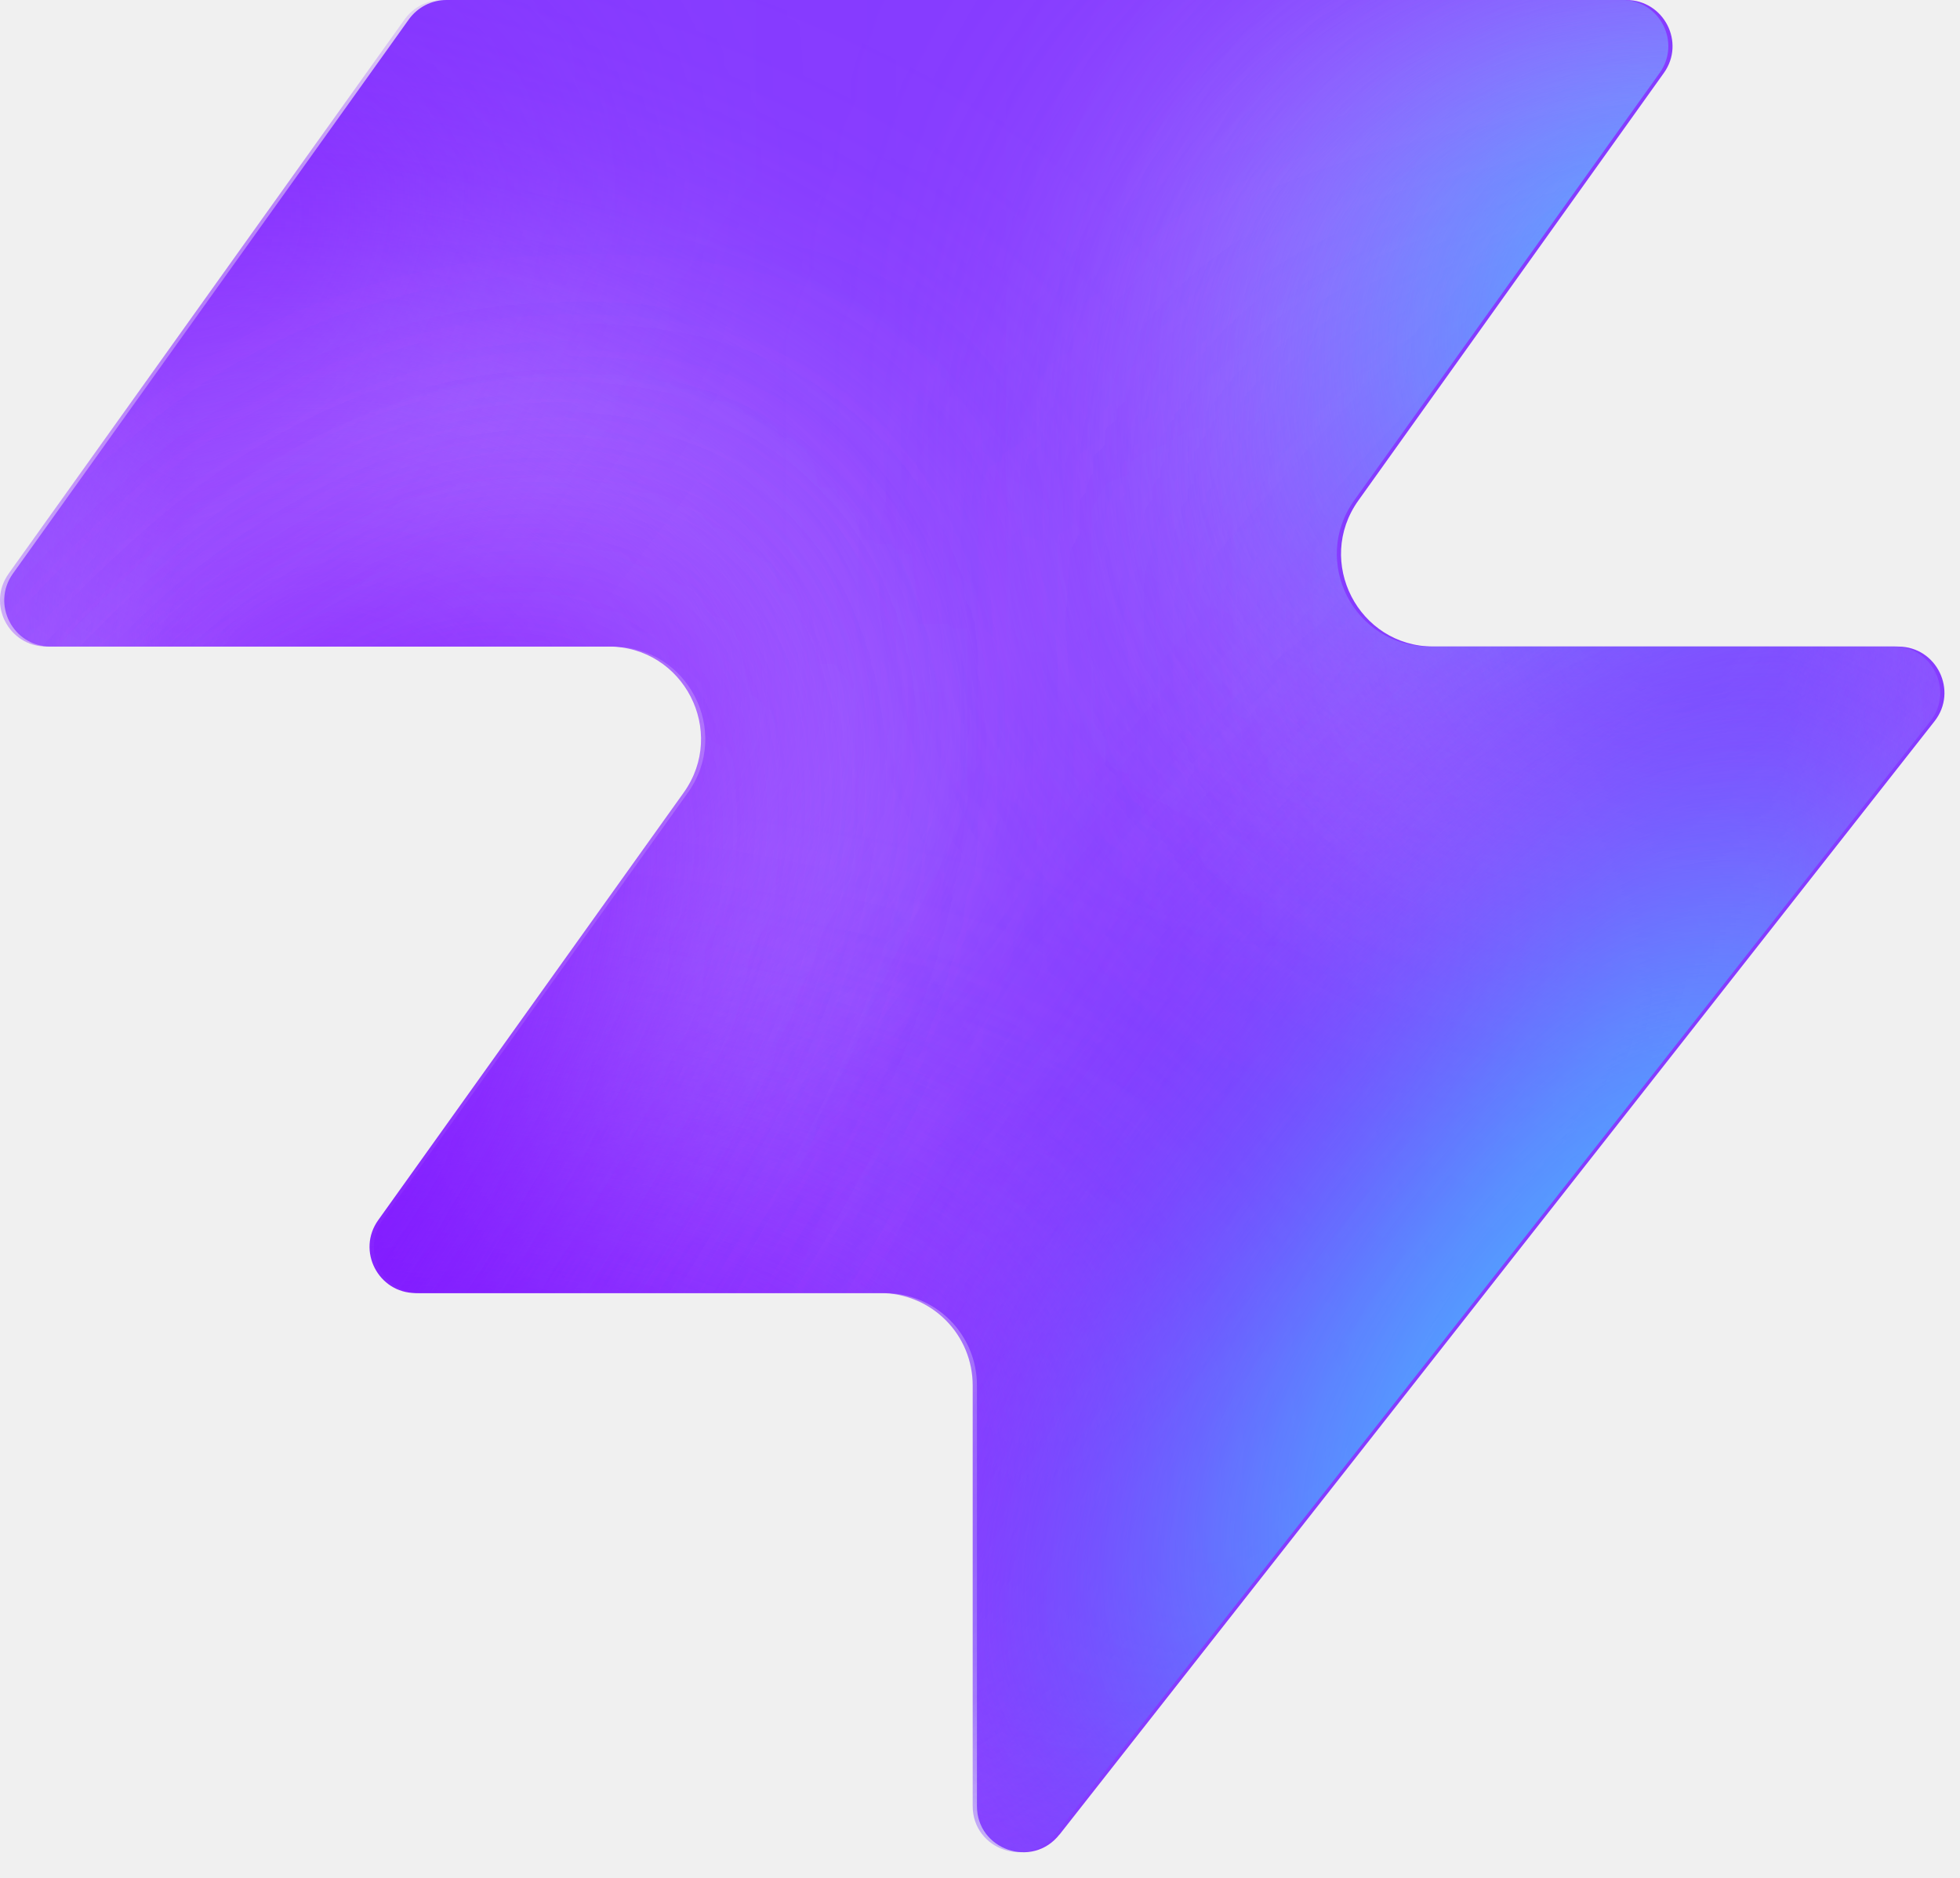
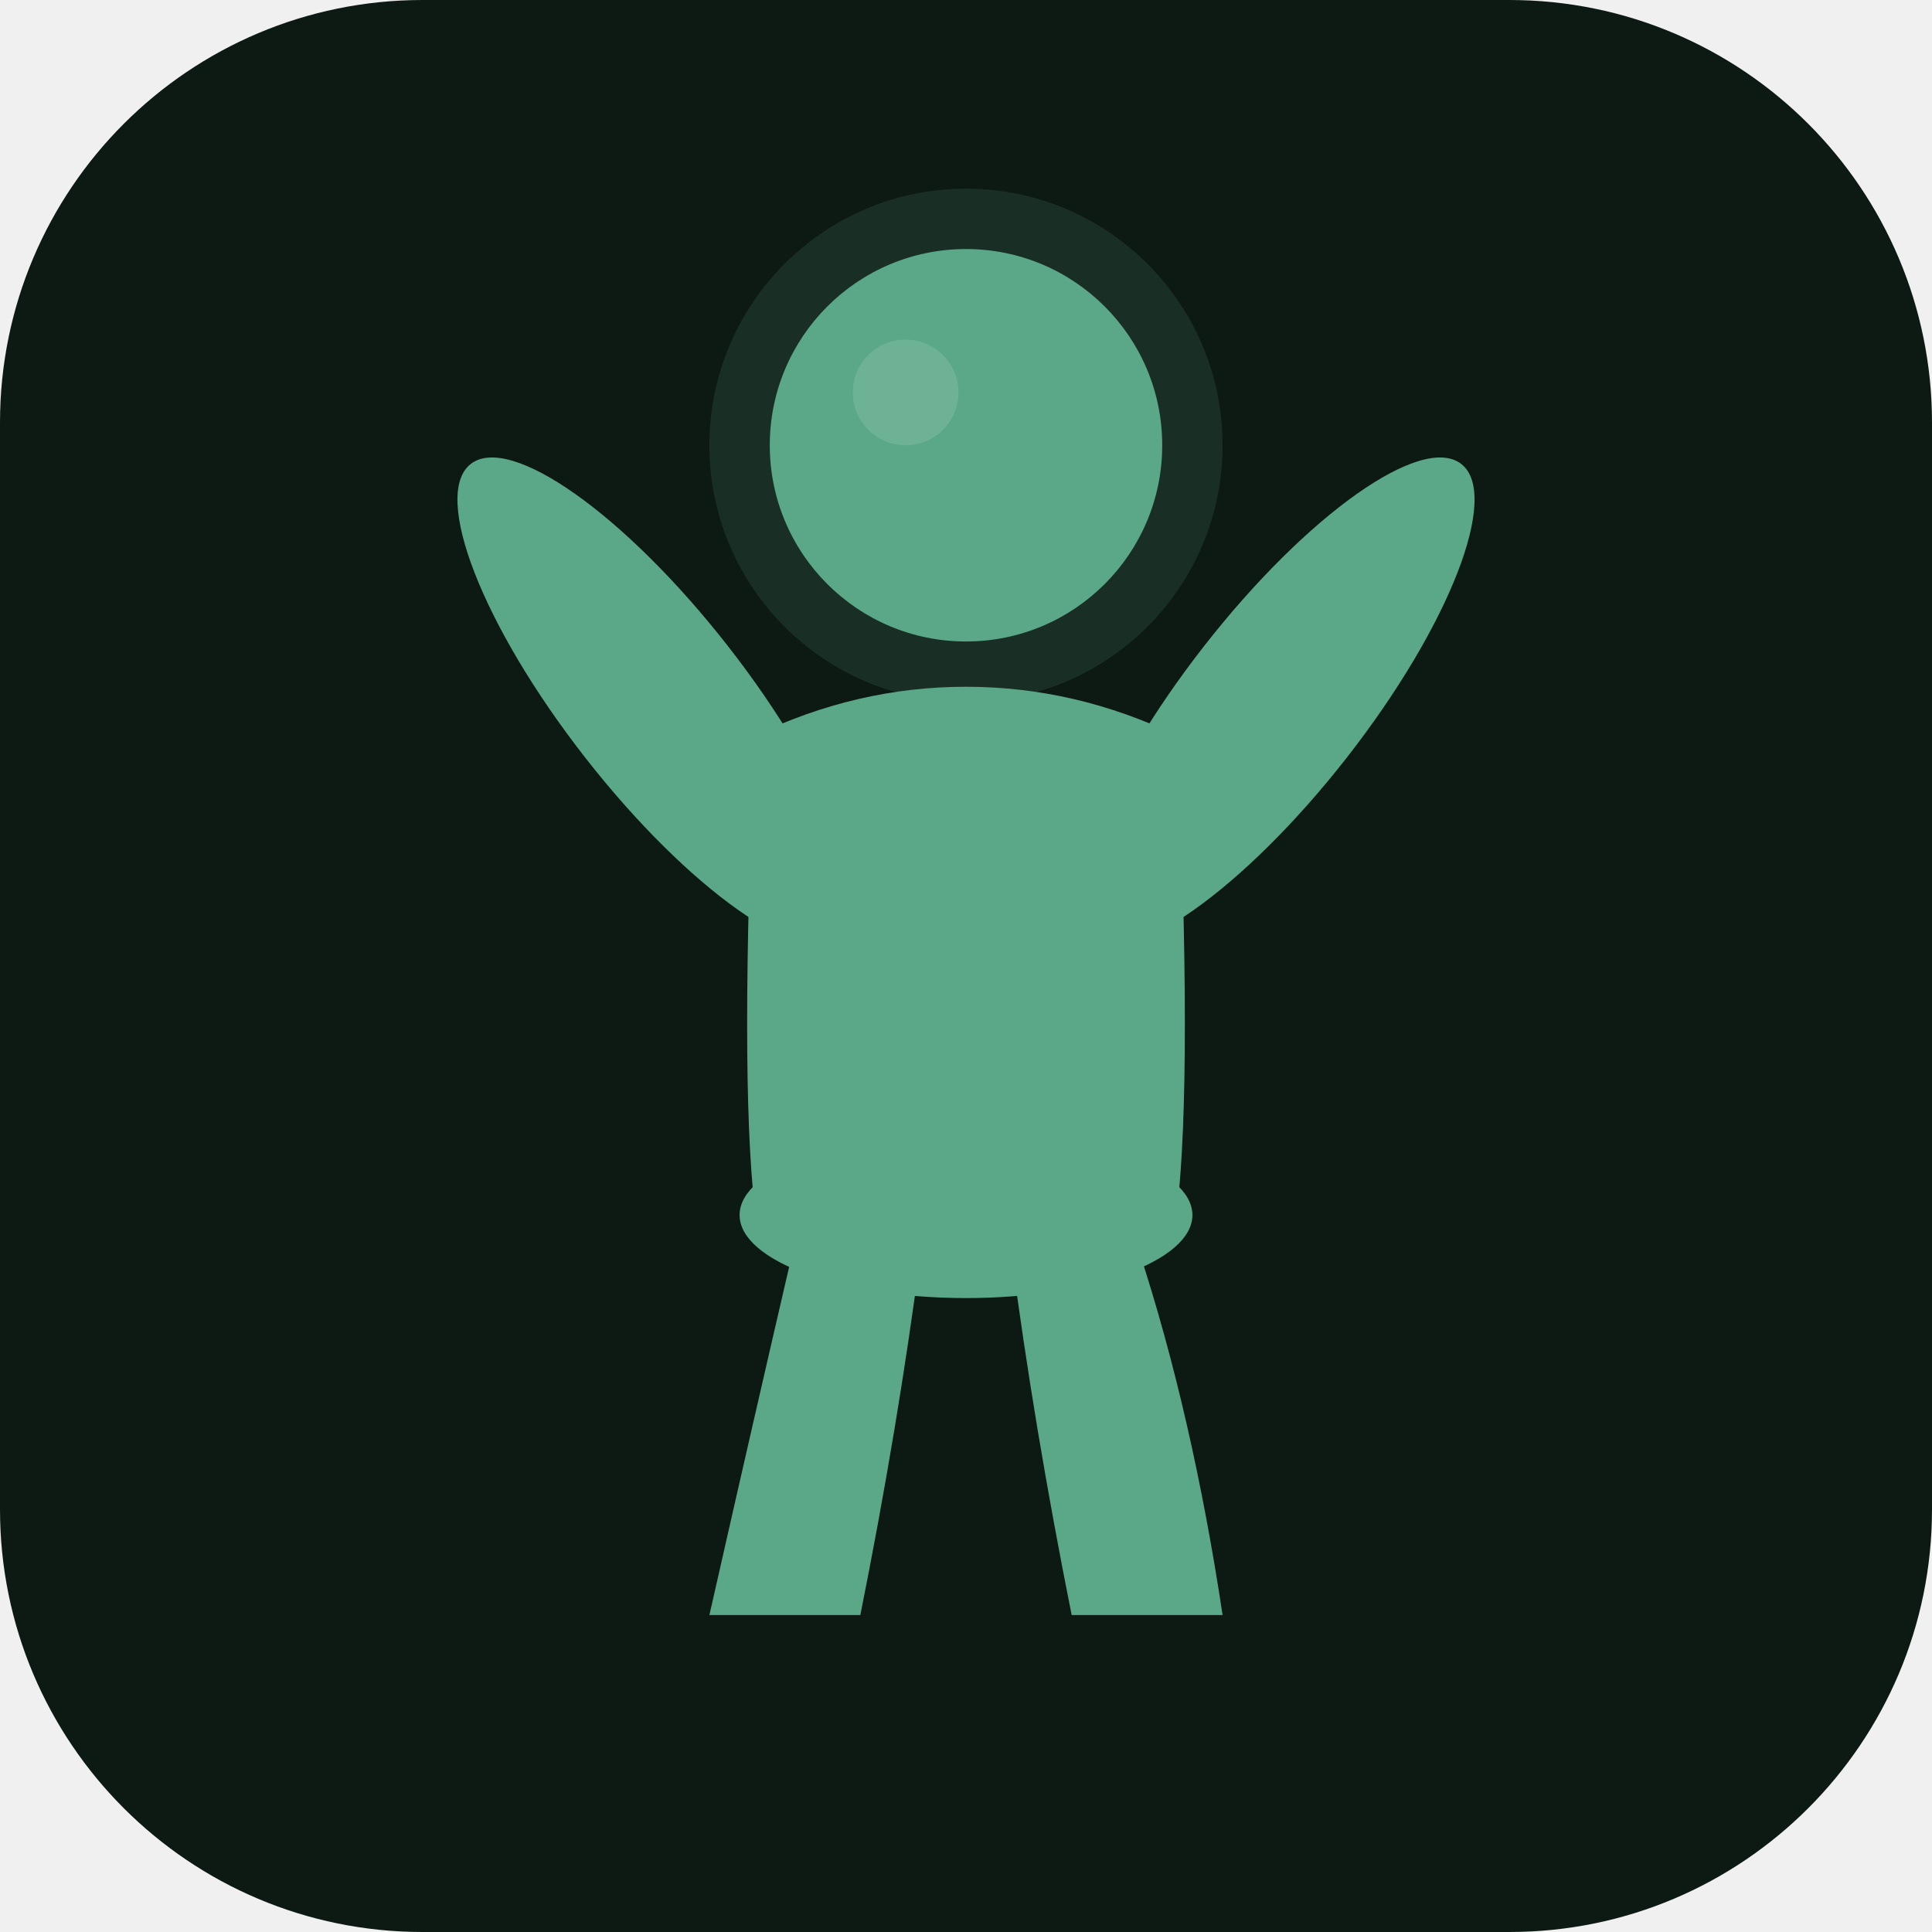
- <svg xmlns="http://www.w3.org/2000/svg" width="48" height="46" fill="none" viewBox="0 0 48 46">
-   <path fill="#863bff" d="M25.946 44.938c-.664.845-2.021.375-2.021-.698V33.937a2.26 2.26 0 0 0-2.262-2.262H10.287c-.92 0-1.456-1.04-.92-1.788l7.48-10.471c1.07-1.497 0-3.578-1.842-3.578H1.237c-.92 0-1.456-1.04-.92-1.788L10.013.474c.214-.297.556-.474.92-.474h28.894c.92 0 1.456 1.04.92 1.788l-7.48 10.471c-1.07 1.498 0 3.579 1.842 3.579h11.377c.943 0 1.473 1.088.89 1.83L25.947 44.94z" style="fill:#863bff;fill:color(display-p3 .525 .23 1);fill-opacity:1" />
-   <mask id="a" width="48" height="46" x="0" y="0" maskUnits="userSpaceOnUse" style="mask-type:alpha">
-     <path fill="#000" d="M25.842 44.938c-.664.844-2.021.375-2.021-.698V33.937a2.26 2.26 0 0 0-2.262-2.262H10.183c-.92 0-1.456-1.04-.92-1.788l7.48-10.471c1.07-1.498 0-3.579-1.842-3.579H1.133c-.92 0-1.456-1.04-.92-1.787L9.91.473c.214-.297.556-.474.92-.474h28.894c.92 0 1.456 1.04.92 1.788l-7.48 10.471c-1.07 1.498 0 3.578 1.842 3.578h11.377c.943 0 1.473 1.088.89 1.832L25.843 44.94z" style="fill:#000;fill-opacity:1" />
-   </mask>
-   <g mask="url(#a)">
-     <g filter="url(#b)">
-       <ellipse cx="5.508" cy="14.704" fill="#ede6ff" rx="5.508" ry="14.704" style="fill:#ede6ff;fill:color(display-p3 .927 .903 1);fill-opacity:1" transform="matrix(.00324 1 1 -.00324 -4.47 31.516)" />
-     </g>
-     <g filter="url(#c)">
-       <ellipse cx="10.399" cy="29.851" fill="#ede6ff" rx="10.399" ry="29.851" style="fill:#ede6ff;fill:color(display-p3 .927 .903 1);fill-opacity:1" transform="matrix(.00324 1 1 -.00324 -39.328 7.883)" />
-     </g>
-     <g filter="url(#d)">
-       <ellipse cx="5.508" cy="30.487" fill="#7e14ff" rx="5.508" ry="30.487" style="fill:#7e14ff;fill:color(display-p3 .492 .077 1);fill-opacity:1" transform="rotate(89.814 -25.913 -14.639)scale(1 -1)" />
-     </g>
-     <g filter="url(#e)">
-       <ellipse cx="5.508" cy="30.599" fill="#7e14ff" rx="5.508" ry="30.599" style="fill:#7e14ff;fill:color(display-p3 .492 .077 1);fill-opacity:1" transform="rotate(89.814 -32.644 -3.334)scale(1 -1)" />
-     </g>
-     <g filter="url(#f)">
-       <ellipse cx="5.508" cy="30.599" fill="#7e14ff" rx="5.508" ry="30.599" style="fill:#7e14ff;fill:color(display-p3 .492 .077 1);fill-opacity:1" transform="matrix(.00324 1 1 -.00324 -34.34 30.47)" />
-     </g>
-     <g filter="url(#g)">
-       <ellipse cx="14.072" cy="22.078" fill="#ede6ff" rx="14.072" ry="22.078" style="fill:#ede6ff;fill:color(display-p3 .927 .903 1);fill-opacity:1" transform="rotate(93.35 24.506 48.493)scale(-1 1)" />
-     </g>
-     <g filter="url(#h)">
-       <ellipse cx="3.47" cy="21.501" fill="#7e14ff" rx="3.47" ry="21.501" style="fill:#7e14ff;fill:color(display-p3 .492 .077 1);fill-opacity:1" transform="rotate(89.009 28.708 47.59)scale(-1 1)" />
-     </g>
-     <g filter="url(#i)">
-       <ellipse cx="3.47" cy="21.501" fill="#7e14ff" rx="3.47" ry="21.501" style="fill:#7e14ff;fill:color(display-p3 .492 .077 1);fill-opacity:1" transform="rotate(89.009 28.708 47.59)scale(-1 1)" />
-     </g>
-     <g filter="url(#j)">
-       <ellipse cx=".387" cy="8.972" fill="#7e14ff" rx="4.407" ry="29.108" style="fill:#7e14ff;fill:color(display-p3 .492 .077 1);fill-opacity:1" transform="rotate(39.51 .387 8.972)" />
-     </g>
-     <g filter="url(#k)">
-       <ellipse cx="47.523" cy="-6.092" fill="#7e14ff" rx="4.407" ry="29.108" style="fill:#7e14ff;fill:color(display-p3 .492 .077 1);fill-opacity:1" transform="rotate(37.892 47.523 -6.092)" />
-     </g>
-     <g filter="url(#l)">
-       <ellipse cx="41.412" cy="6.333" fill="#47bfff" rx="5.971" ry="9.665" style="fill:#47bfff;fill:color(display-p3 .28 .748 1);fill-opacity:1" transform="rotate(37.892 41.412 6.333)" />
-     </g>
-     <g filter="url(#m)">
-       <ellipse cx="-1.879" cy="38.332" fill="#7e14ff" rx="4.407" ry="29.108" style="fill:#7e14ff;fill:color(display-p3 .492 .077 1);fill-opacity:1" transform="rotate(37.892 -1.88 38.332)" />
-     </g>
-     <g filter="url(#n)">
-       <ellipse cx="-1.879" cy="38.332" fill="#7e14ff" rx="4.407" ry="29.108" style="fill:#7e14ff;fill:color(display-p3 .492 .077 1);fill-opacity:1" transform="rotate(37.892 -1.88 38.332)" />
-     </g>
-     <g filter="url(#o)">
-       <ellipse cx="35.651" cy="29.907" fill="#7e14ff" rx="4.407" ry="29.108" style="fill:#7e14ff;fill:color(display-p3 .492 .077 1);fill-opacity:1" transform="rotate(37.892 35.651 29.907)" />
-     </g>
-     <g filter="url(#p)">
-       <ellipse cx="38.418" cy="32.4" fill="#47bfff" rx="5.971" ry="15.297" style="fill:#47bfff;fill:color(display-p3 .28 .748 1);fill-opacity:1" transform="rotate(37.892 38.418 32.4)" />
-     </g>
-   </g>
-   <defs>
-     <filter id="b" width="60.045" height="41.654" x="-19.77" y="16.149" color-interpolation-filters="sRGB" filterUnits="userSpaceOnUse">
-       <feFlood flood-opacity="0" result="BackgroundImageFix" />
-       <feBlend in="SourceGraphic" in2="BackgroundImageFix" result="shape" />
-       <feGaussianBlur result="effect1_foregroundBlur_2002_17158" stdDeviation="7.659" />
-     </filter>
-     <filter id="c" width="90.34" height="51.437" x="-54.613" y="-7.533" color-interpolation-filters="sRGB" filterUnits="userSpaceOnUse">
-       <feFlood flood-opacity="0" result="BackgroundImageFix" />
-       <feBlend in="SourceGraphic" in2="BackgroundImageFix" result="shape" />
-       <feGaussianBlur result="effect1_foregroundBlur_2002_17158" stdDeviation="7.659" />
-     </filter>
-     <filter id="d" width="79.355" height="29.4" x="-49.64" y="2.03" color-interpolation-filters="sRGB" filterUnits="userSpaceOnUse">
-       <feFlood flood-opacity="0" result="BackgroundImageFix" />
-       <feBlend in="SourceGraphic" in2="BackgroundImageFix" result="shape" />
-       <feGaussianBlur result="effect1_foregroundBlur_2002_17158" stdDeviation="4.596" />
-     </filter>
-     <filter id="e" width="79.579" height="29.4" x="-45.045" y="20.029" color-interpolation-filters="sRGB" filterUnits="userSpaceOnUse">
-       <feFlood flood-opacity="0" result="BackgroundImageFix" />
-       <feBlend in="SourceGraphic" in2="BackgroundImageFix" result="shape" />
-       <feGaussianBlur result="effect1_foregroundBlur_2002_17158" stdDeviation="4.596" />
-     </filter>
-     <filter id="f" width="79.579" height="29.4" x="-43.513" y="21.178" color-interpolation-filters="sRGB" filterUnits="userSpaceOnUse">
-       <feFlood flood-opacity="0" result="BackgroundImageFix" />
-       <feBlend in="SourceGraphic" in2="BackgroundImageFix" result="shape" />
-       <feGaussianBlur result="effect1_foregroundBlur_2002_17158" stdDeviation="4.596" />
-     </filter>
-     <filter id="g" width="74.749" height="58.852" x="15.756" y="-17.901" color-interpolation-filters="sRGB" filterUnits="userSpaceOnUse">
-       <feFlood flood-opacity="0" result="BackgroundImageFix" />
-       <feBlend in="SourceGraphic" in2="BackgroundImageFix" result="shape" />
-       <feGaussianBlur result="effect1_foregroundBlur_2002_17158" stdDeviation="7.659" />
-     </filter>
-     <filter id="h" width="61.377" height="25.362" x="23.548" y="2.284" color-interpolation-filters="sRGB" filterUnits="userSpaceOnUse">
-       <feFlood flood-opacity="0" result="BackgroundImageFix" />
-       <feBlend in="SourceGraphic" in2="BackgroundImageFix" result="shape" />
-       <feGaussianBlur result="effect1_foregroundBlur_2002_17158" stdDeviation="4.596" />
-     </filter>
-     <filter id="i" width="61.377" height="25.362" x="23.548" y="2.284" color-interpolation-filters="sRGB" filterUnits="userSpaceOnUse">
-       <feFlood flood-opacity="0" result="BackgroundImageFix" />
-       <feBlend in="SourceGraphic" in2="BackgroundImageFix" result="shape" />
-       <feGaussianBlur result="effect1_foregroundBlur_2002_17158" stdDeviation="4.596" />
-     </filter>
-     <filter id="j" width="56.045" height="63.649" x="-27.636" y="-22.853" color-interpolation-filters="sRGB" filterUnits="userSpaceOnUse">
-       <feFlood flood-opacity="0" result="BackgroundImageFix" />
-       <feBlend in="SourceGraphic" in2="BackgroundImageFix" result="shape" />
-       <feGaussianBlur result="effect1_foregroundBlur_2002_17158" stdDeviation="4.596" />
-     </filter>
-     <filter id="k" width="54.814" height="64.646" x="20.116" y="-38.415" color-interpolation-filters="sRGB" filterUnits="userSpaceOnUse">
-       <feFlood flood-opacity="0" result="BackgroundImageFix" />
-       <feBlend in="SourceGraphic" in2="BackgroundImageFix" result="shape" />
-       <feGaussianBlur result="effect1_foregroundBlur_2002_17158" stdDeviation="4.596" />
-     </filter>
-     <filter id="l" width="33.541" height="35.313" x="24.641" y="-11.323" color-interpolation-filters="sRGB" filterUnits="userSpaceOnUse">
-       <feFlood flood-opacity="0" result="BackgroundImageFix" />
-       <feBlend in="SourceGraphic" in2="BackgroundImageFix" result="shape" />
-       <feGaussianBlur result="effect1_foregroundBlur_2002_17158" stdDeviation="4.596" />
-     </filter>
-     <filter id="m" width="54.814" height="64.646" x="-29.286" y="6.009" color-interpolation-filters="sRGB" filterUnits="userSpaceOnUse">
-       <feFlood flood-opacity="0" result="BackgroundImageFix" />
-       <feBlend in="SourceGraphic" in2="BackgroundImageFix" result="shape" />
-       <feGaussianBlur result="effect1_foregroundBlur_2002_17158" stdDeviation="4.596" />
-     </filter>
-     <filter id="n" width="54.814" height="64.646" x="-29.286" y="6.009" color-interpolation-filters="sRGB" filterUnits="userSpaceOnUse">
-       <feFlood flood-opacity="0" result="BackgroundImageFix" />
-       <feBlend in="SourceGraphic" in2="BackgroundImageFix" result="shape" />
-       <feGaussianBlur result="effect1_foregroundBlur_2002_17158" stdDeviation="4.596" />
-     </filter>
-     <filter id="o" width="54.814" height="64.646" x="8.244" y="-2.416" color-interpolation-filters="sRGB" filterUnits="userSpaceOnUse">
-       <feFlood flood-opacity="0" result="BackgroundImageFix" />
-       <feBlend in="SourceGraphic" in2="BackgroundImageFix" result="shape" />
-       <feGaussianBlur result="effect1_foregroundBlur_2002_17158" stdDeviation="4.596" />
-     </filter>
-     <filter id="p" width="39.409" height="43.623" x="18.713" y="10.588" color-interpolation-filters="sRGB" filterUnits="userSpaceOnUse">
-       <feFlood flood-opacity="0" result="BackgroundImageFix" />
-       <feBlend in="SourceGraphic" in2="BackgroundImageFix" result="shape" />
-       <feGaussianBlur result="effect1_foregroundBlur_2002_17158" stdDeviation="4.596" />
-     </filter>
-   </defs>
+ <svg xmlns="http://www.w3.org/2000/svg" viewBox="0 0 512 512">
+   <rect width="512" height="512" rx="112" fill="#0d1a14" />
+   <circle cx="256" cy="118" r="68" fill="#5ba888" opacity="0.15" />
+   <circle cx="256" cy="118" r="52" fill="#5ba888" />
+   <ellipse cx="174" cy="186" rx="24" ry="80" fill="#5ba888" transform="rotate(-38 174 186)" />
+   <ellipse cx="338" cy="186" rx="24" ry="80" fill="#5ba888" transform="rotate(38 338 186)" />
+   <path d="M 200 195 Q 196 285 200 320 L 312 320 Q 316 285 312 195 Q 285 182 256 182 Q 227 182 200 195 Z" fill="#5ba888" />
+   <ellipse cx="256" cy="322" rx="60" ry="22" fill="#5ba888" />
+   <path d="M 210 332 Q 200 375 188 428 L 228 428 Q 238 378 244 332 Z" fill="#5ba888" rx="12" />
+   <path d="M 302 332 Q 316 375 324 428 L 284 428 Q 274 378 268 332 Z" fill="#5ba888" rx="12" />
+   <circle cx="240" cy="104" r="14" fill="white" opacity="0.12" />
</svg>
